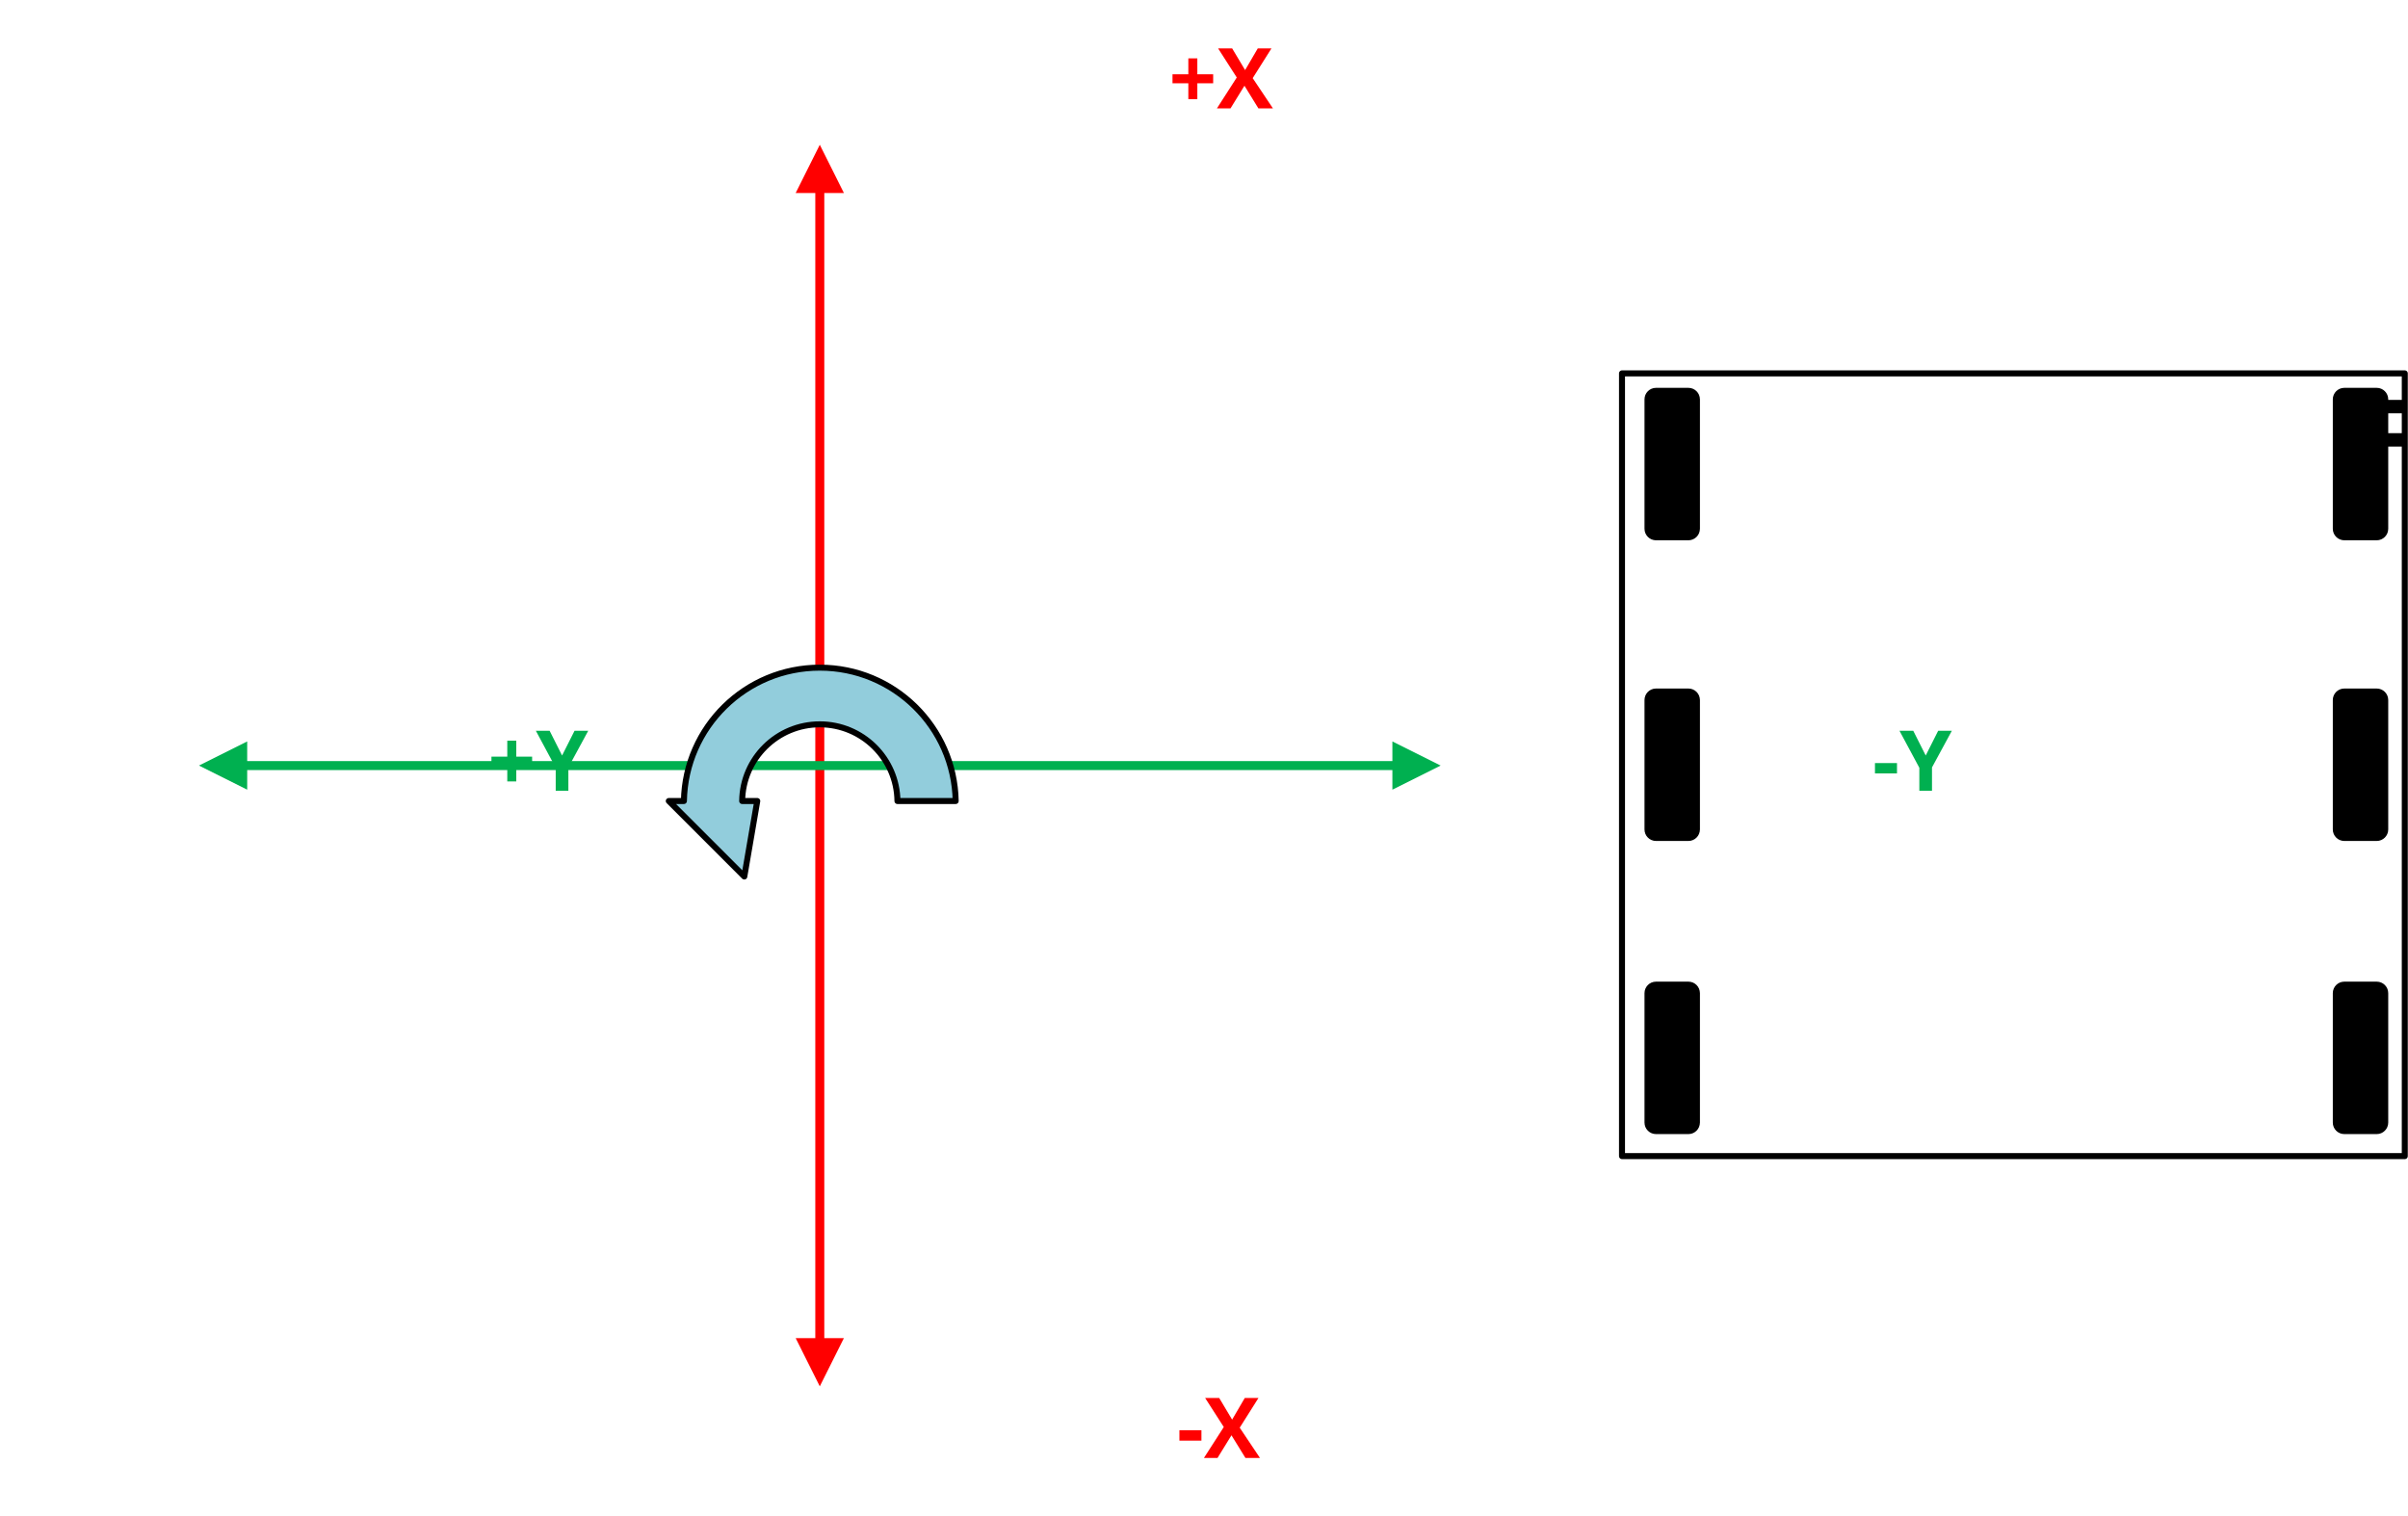
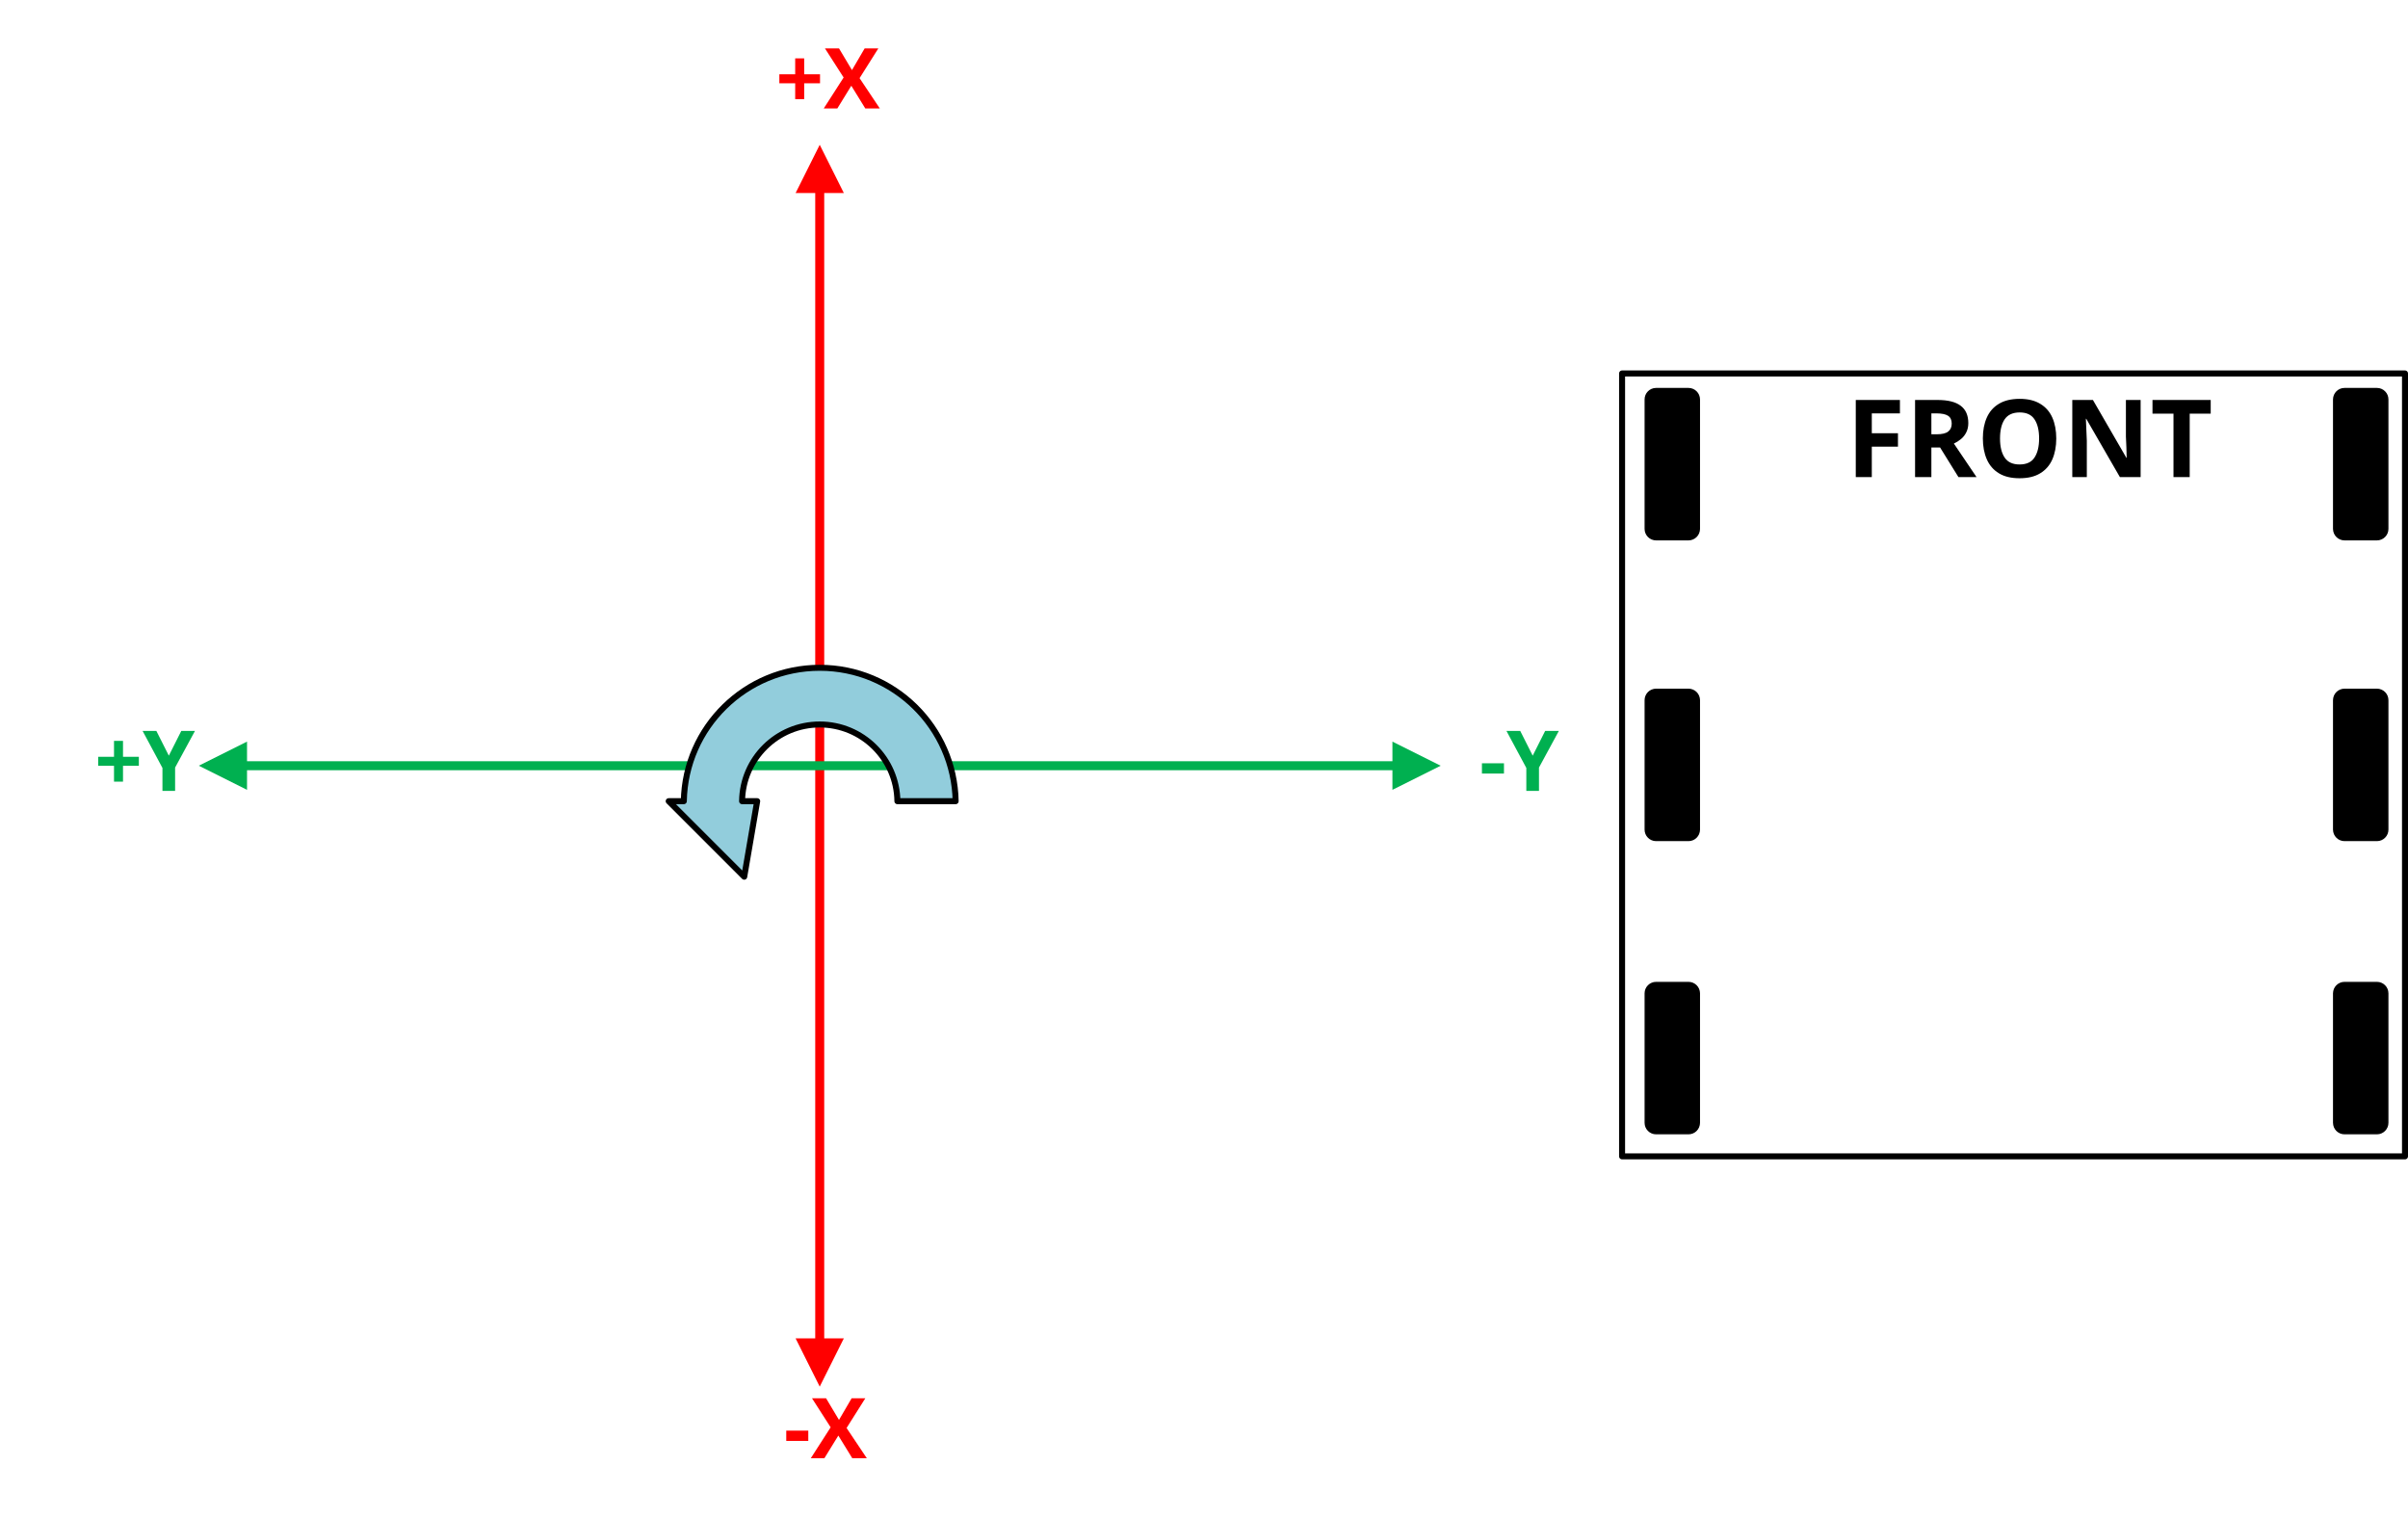
- <svg xmlns="http://www.w3.org/2000/svg" xmlns:ns1="http://schemas.microsoft.com/visio/2003/SVGExtensions/" xmlns:xlink="http://www.w3.org/1999/xlink" width="5.575in" height="3.51in" viewBox="0 0 401.375 252.75" xml:space="preserve" color-interpolation-filters="sRGB" class="st12">
-   <ns1:documentProperties ns1:langID="1033" ns1:viewMarkup="false" />
-   <style type="text/css">
- 	
- 		.st1 {marker-end:url(#mrkr4-9);marker-start:url(#mrkr4-7);stroke:#ff0000;stroke-linecap:round;stroke-linejoin:round;stroke-width:1.5}
- 		.st2 {fill:#ff0000;fill-opacity:1;stroke:#ff0000;stroke-opacity:1;stroke-width:0.373}
- 		.st3 {marker-end:url(#mrkr4-18);marker-start:url(#mrkr4-16);stroke:#00b050;stroke-linecap:round;stroke-linejoin:round;stroke-width:1.5}
- 		.st4 {fill:#00b050;fill-opacity:1;stroke:#00b050;stroke-opacity:1;stroke-width:0.373}
- 		.st5 {fill:none;stroke:none;stroke-linecap:round;stroke-linejoin:round;stroke-width:0.75}
- 		.st6 {fill:#ff0000;font-family:Calibri;font-size:1.167em;font-weight:bold}
- 		.st7 {fill:#00b050;font-family:Calibri;font-size:1.167em;font-weight:bold}
- 		.st8 {fill:#92cddc;stroke:#000000;stroke-linecap:round;stroke-linejoin:round;stroke-width:1}
- 		.st9 {fill:#000000;font-family:Calibri;font-size:1.5em;font-weight:bold}
- 		.st10 {fill:none;stroke:#000000;stroke-linecap:round;stroke-linejoin:round;stroke-width:1}
- 		.st11 {fill:#000000;stroke:#000000;stroke-linecap:round;stroke-linejoin:round;stroke-width:0.24}
- 		.st12 {fill:none;fill-rule:evenodd;font-size:12px;overflow:visible;stroke-linecap:square;stroke-miterlimit:3}
- 	
- 	</style>
+ <svg xmlns="http://www.w3.org/2000/svg" xmlns:xlink="http://www.w3.org/1999/xlink" width="535.166" height="337" class="st12" color-interpolation-filters="sRGB" viewBox="0 0 401.375 252.75" xml:space="preserve">
+   <style type="text/css">.st1{marker-end:url(#mrkr4-9);marker-start:url(#mrkr4-7);stroke:red;stroke-linecap:round;stroke-linejoin:round;stroke-width:1.5}.st2{fill:red;fill-opacity:1;stroke:red;stroke-opacity:1;stroke-width:.373}.st3,.st4{stroke:#00b050}.st3{marker-end:url(#mrkr4-18);marker-start:url(#mrkr4-16);stroke-linecap:round;stroke-linejoin:round;stroke-width:1.5}.st4{fill:#00b050;fill-opacity:1;stroke-opacity:1;stroke-width:.373}.st5{fill:none;stroke:none;stroke-linecap:round;stroke-linejoin:round;stroke-width:.75}.st6,.st7{fill:red;font-family:Calibri;font-size:1.167em;font-weight:700}.st7{fill:#00b050}.st8{fill:#92cddc;stroke:#000;stroke-linecap:round;stroke-linejoin:round;stroke-width:1}.st9{fill:#000;font-family:Calibri;font-size:1.5em;font-weight:700}.st10,.st11{fill:none;stroke:#000;stroke-linecap:round;stroke-linejoin:round;stroke-width:1}.st11{fill:#000;stroke-width:.24}.st12{fill:none;fill-rule:evenodd;font-size:12px;overflow:visible;stroke-linecap:square;stroke-miterlimit:3}</style>
  <defs id="Markers">
    <g id="lend4">
-       <path d="M 2 1 L 0 0 L 2 -1 L 2 1 " style="stroke:none" />
+       <path d="M 2 1 L 0 0 L 2 -1 L 2 1" style="stroke:none" />
    </g>
-     <marker id="mrkr4-7" class="st2" ns1:arrowType="4" ns1:arrowSize="2" ns1:setback="5.12" refX="5.12" orient="auto" markerUnits="strokeWidth" overflow="visible">
-       <use xlink:href="#lend4" transform="scale(2.68) " />
+     <marker id="mrkr4-7" class="st2" markerUnits="strokeWidth" orient="auto" overflow="visible" refX="5.12">
+       <use transform="scale(2.68)" xlink:href="#lend4" />
    </marker>
-     <marker id="mrkr4-9" class="st2" ns1:arrowType="4" ns1:arrowSize="2" ns1:setback="5.36" refX="-5.36" orient="auto" markerUnits="strokeWidth" overflow="visible">
-       <use xlink:href="#lend4" transform="scale(-2.68,-2.68) " />
+     <marker id="mrkr4-9" class="st2" markerUnits="strokeWidth" orient="auto" overflow="visible" refX="-5.36">
+       <use transform="scale(-2.68,-2.68)" xlink:href="#lend4" />
    </marker>
-     <marker id="mrkr4-16" class="st4" ns1:arrowType="4" ns1:arrowSize="2" ns1:setback="5.12" refX="5.12" orient="auto" markerUnits="strokeWidth" overflow="visible">
-       <use xlink:href="#lend4" transform="scale(2.68) " />
+     <marker id="mrkr4-16" class="st4" markerUnits="strokeWidth" orient="auto" overflow="visible" refX="5.12">
+       <use transform="scale(2.68)" xlink:href="#lend4" />
    </marker>
-     <marker id="mrkr4-18" class="st4" ns1:arrowType="4" ns1:arrowSize="2" ns1:setback="5.36" refX="-5.36" orient="auto" markerUnits="strokeWidth" overflow="visible">
-       <use xlink:href="#lend4" transform="scale(-2.68,-2.68) " />
+     <marker id="mrkr4-18" class="st4" markerUnits="strokeWidth" orient="auto" overflow="visible" refX="-5.36">
+       <use transform="scale(-2.68,-2.68)" xlink:href="#lend4" />
    </marker>
  </defs>
-   <g ns1:mID="0" ns1:index="1" ns1:groupContext="foregroundPage">
-     <ns1:pageProperties ns1:drawingScale="1" ns1:pageScale="1" ns1:drawingUnits="0" ns1:shadowOffsetX="9" ns1:shadowOffsetY="-9" />
-     <g id="shape2-1" ns1:mID="2" ns1:groupContext="shape" transform="translate(389.385,24.135) rotate(90)">
+   <g>
+     <g id="shape2-1" transform="translate(389.385,24.135) rotate(90)">
      <path d="M7.68 252.75 L8.04 252.75 L198.96 252.75" class="st1" />
    </g>
-     <g id="shape3-10" ns1:mID="3" ns1:groupContext="shape" transform="translate(240.135,380.385) rotate(180)">
+     <g id="shape3-10" transform="translate(240.135,380.385) rotate(180)">
      <path d="M7.68 252.75 L8.04 252.75 L198.96 252.75" class="st3" />
    </g>
-     <g id="shape4-19" ns1:mID="4" ns1:groupContext="shape" transform="translate(114.135,-225.375)">
-       <ns1:textBlock ns1:margins="rect(4,4,4,4)" />
-       <ns1:textRect cx="22.5" cy="239.25" width="45" height="27" />
-       <rect x="0" y="225.75" width="45" height="27" class="st5" />
-       <text x="15.16" y="243.45" class="st6" ns1:langID="1033">
-         <ns1:paragraph ns1:horizAlign="1" />
-         <ns1:tabList />+X</text>
+     <g id="shape4-19" transform="translate(114.135,-225.375)">
+       <rect width="45" height="27" x="0" y="225.75" class="st5" />
+       <text x="15.16" y="243.45" class="st6">+X</text>
    </g>
-     <g id="shape6-22" ns1:mID="6" ns1:groupContext="shape" transform="translate(114.135,-0.375)">
-       <ns1:textBlock ns1:margins="rect(4,4,4,4)" />
-       <ns1:textRect cx="22.5" cy="239.25" width="45" height="27" />
-       <rect x="0" y="225.75" width="45" height="27" class="st5" />
-       <text x="16.5" y="243.45" class="st6" ns1:langID="1033">
-         <ns1:paragraph ns1:horizAlign="1" />
-         <ns1:tabList />-X</text>
+     <g id="shape6-22" transform="translate(114.135,-0.375)">
+       <rect width="45" height="27" x="0" y="225.75" class="st5" />
+       <text x="16.5" y="243.45" class="st6">-X</text>
    </g>
-     <g id="shape7-25" ns1:mID="7" ns1:groupContext="shape" transform="translate(0.375,-111.615)">
-       <ns1:textBlock ns1:margins="rect(4,4,4,4)" />
-       <ns1:textRect cx="22.5" cy="239.25" width="45" height="27" />
-       <rect x="0" y="225.75" width="45" height="27" class="st5" />
-       <text x="15.38" y="243.45" class="st7" ns1:langID="1033">
-         <ns1:paragraph ns1:horizAlign="1" />
-         <ns1:tabList />+Y</text>
+     <g id="shape7-25" transform="translate(0.375,-111.615)">
+       <rect width="45" height="27" x="0" y="225.75" class="st5" />
+       <text x="15.38" y="243.45" class="st7">+Y</text>
    </g>
-     <g id="shape8-28" ns1:mID="8" ns1:groupContext="shape" transform="translate(229.875,-111.615)">
-       <ns1:textBlock ns1:margins="rect(4,4,4,4)" />
-       <ns1:textRect cx="22.5" cy="239.25" width="45" height="27" />
-       <rect x="0" y="225.75" width="45" height="27" class="st5" />
-       <text x="16.72" y="243.45" class="st7" ns1:langID="1033">
-         <ns1:paragraph ns1:horizAlign="1" />
-         <ns1:tabList />-Y</text>
+     <g id="shape8-28" transform="translate(229.875,-111.615)">
+       <rect width="45" height="27" x="0" y="225.75" class="st5" />
+       <text x="16.72" y="243.45" class="st7">-Y</text>
    </g>
-     <g id="shape13-31" ns1:mID="13" ns1:groupContext="shape" transform="translate(161.811,-94.0228) scale(-1,1)">
-       <ns1:userDefs>
-         <ns1:ud ns1:nameU="CtrlAng1" ns1:prompt="" ns1:val="VT0(5.4977871437822):32" />
-         <ns1:ud ns1:nameU="CtrlAng2" ns1:prompt="" ns1:val="VT0(3.1415926535898):32" />
-         <ns1:ud ns1:nameU="CtrlAng3" ns1:prompt="" ns1:val="VT0(0):32" />
-         <ns1:ud ns1:nameU="MidAngle" ns1:prompt="" ns1:val="VT0(1.5707963267949):32" />
-         <ns1:ud ns1:nameU="InnerDist" ns1:prompt="" ns1:val="VT0(0.35355339059327):1" />
-         <ns1:ud ns1:nameU="TipRad" ns1:prompt="" ns1:val="VT0(0.35355339059327):1" />
-         <ns1:ud ns1:nameU="MaxMinTipRad" ns1:prompt="" ns1:val="VT0(0.35355339059327):1" />
-         <ns1:ud ns1:nameU="BarRad" ns1:prompt="" ns1:val="VT0(0.45):1" />
-         <ns1:ud ns1:nameU="MaxMinBarRad" ns1:prompt="" ns1:val="VT0(0.45):1" />
-         <ns1:ud ns1:nameU="visVersion" ns1:prompt="" ns1:val="VT0(15):26" />
-         <ns1:ud ns1:nameU="InnerDist" ns1:prompt="" ns1:val="VT0(0.24725285955147):1" />
-         <ns1:ud ns1:nameU="TipRad" ns1:prompt="" ns1:val="VT0(0.24725285955147):1" />
-         <ns1:ud ns1:nameU="MaxMinTipRad" ns1:prompt="" ns1:val="VT0(0.24725285955147):1" />
-         <ns1:ud ns1:nameU="BarRad" ns1:prompt="" ns1:val="VT0(0.3147015125819):1" />
-         <ns1:ud ns1:nameU="MaxMinBarRad" ns1:prompt="" ns1:val="VT0(0.3147015125819):1" />
-       </ns1:userDefs>
-       <path d="M37.76 240.16 L50.35 227.57 L47.83 227.57 A22.659 22.659 -180 0 0 2.52 227.57 L12.23 227.57 A12.946 12.946        0 0 1 38.12 227.57 L35.6 227.57 L37.76 240.16 Z" class="st8" />
+     <g id="shape13-31" transform="translate(161.811,-94.0228) scale(-1,1)">
+       <path d="M37.76 240.16 L50.35 227.57 L47.83 227.57 A22.659 22.659 -180 0 0 2.52 227.57 L12.23 227.57 A12.946 12.946 0 0 1 38.12 227.57 L35.6 227.57 L37.76 240.16 Z" class="st8" />
    </g>
-     <g id="shape15-33" ns1:mID="15" ns1:groupContext="shape" transform="translate(265.875,-166.74)">
-       <ns1:textBlock ns1:margins="rect(4,4,4,4)" />
-       <ns1:textRect cx="67.5" cy="240.87" width="135" height="23.76" />
-       <rect x="0" y="228.99" width="135" height="23.76" class="st5" />
-       <text x="41.83" y="246.27" class="st9" ns1:langID="1033">
-         <ns1:paragraph ns1:horizAlign="1" />
-         <ns1:tabList />FRONT</text>
+     <g id="shape15-33" transform="translate(265.875,-166.74)">
+       <rect width="135" height="23.76" x="0" y="228.99" class="st5" />
+       <text x="41.83" y="246.27" class="st9">FRONT</text>
    </g>
-     <g id="shape14-36" ns1:mID="14" ns1:groupContext="shape" transform="translate(270.375,-60)">
-       <ns1:userDefs>
-         <ns1:ud ns1:nameU="visVersion" ns1:val="VT0(15):26" />
-       </ns1:userDefs>
-       <rect x="0" y="122.25" width="130.5" height="130.5" class="st10" />
+     <g id="shape14-36" transform="translate(270.375,-60)">
+       <rect width="130.5" height="130.5" x="0" y="122.25" class="st10" />
    </g>
-     <g id="shape16-38" ns1:mID="16" ns1:groupContext="shape" transform="translate(274.245,-162.792)">
-       <ns1:userDefs>
-         <ns1:ud ns1:nameU="visVersion" ns1:val="VT0(15):26" />
-       </ns1:userDefs>
-       <rect x="0" y="227.574" width="9" height="25.176" rx="1.8" ry="1.8" class="st11" />
+     <g id="shape16-38" transform="translate(274.245,-162.792)">
+       <rect width="9" height="25.176" x="0" y="227.574" class="st11" rx="1.8" ry="1.8" />
    </g>
-     <g id="shape17-40" ns1:mID="17" ns1:groupContext="shape" transform="translate(274.245,-63.7919)">
-       <ns1:userDefs>
-         <ns1:ud ns1:nameU="visVersion" ns1:val="VT0(15):26" />
-       </ns1:userDefs>
-       <rect x="0" y="227.574" width="9" height="25.176" rx="1.8" ry="1.8" class="st11" />
+     <g id="shape17-40" transform="translate(274.245,-63.7919)">
+       <rect width="9" height="25.176" x="0" y="227.574" class="st11" rx="1.8" ry="1.8" />
    </g>
-     <g id="shape18-42" ns1:mID="18" ns1:groupContext="shape" transform="translate(388.995,-63.7919)">
-       <ns1:userDefs>
-         <ns1:ud ns1:nameU="visVersion" ns1:val="VT0(15):26" />
-       </ns1:userDefs>
-       <rect x="0" y="227.574" width="9" height="25.176" rx="1.8" ry="1.8" class="st11" />
+     <g id="shape18-42" transform="translate(388.995,-63.7919)">
+       <rect width="9" height="25.176" x="0" y="227.574" class="st11" rx="1.8" ry="1.8" />
    </g>
-     <g id="shape19-44" ns1:mID="19" ns1:groupContext="shape" transform="translate(388.995,-162.792)">
-       <ns1:userDefs>
-         <ns1:ud ns1:nameU="visVersion" ns1:val="VT0(15):26" />
-       </ns1:userDefs>
-       <rect x="0" y="227.574" width="9" height="25.176" rx="1.8" ry="1.8" class="st11" />
+     <g id="shape19-44" transform="translate(388.995,-162.792)">
+       <rect width="9" height="25.176" x="0" y="227.574" class="st11" rx="1.8" ry="1.8" />
    </g>
-     <g id="shape21-46" ns1:mID="21" ns1:groupContext="shape" transform="translate(274.245,-112.662)">
-       <ns1:userDefs>
-         <ns1:ud ns1:nameU="visVersion" ns1:val="VT0(15):26" />
-       </ns1:userDefs>
-       <rect x="0" y="227.574" width="9" height="25.176" rx="1.8" ry="1.8" class="st11" />
+     <g id="shape21-46" transform="translate(274.245,-112.662)">
+       <rect width="9" height="25.176" x="0" y="227.574" class="st11" rx="1.8" ry="1.8" />
    </g>
-     <g id="shape22-48" ns1:mID="22" ns1:groupContext="shape" transform="translate(388.995,-112.662)">
-       <ns1:userDefs>
-         <ns1:ud ns1:nameU="visVersion" ns1:val="VT0(15):26" />
-       </ns1:userDefs>
-       <rect x="0" y="227.574" width="9" height="25.176" rx="1.8" ry="1.8" class="st11" />
+     <g id="shape22-48" transform="translate(388.995,-112.662)">
+       <rect width="9" height="25.176" x="0" y="227.574" class="st11" rx="1.8" ry="1.8" />
    </g>
  </g>
</svg>
